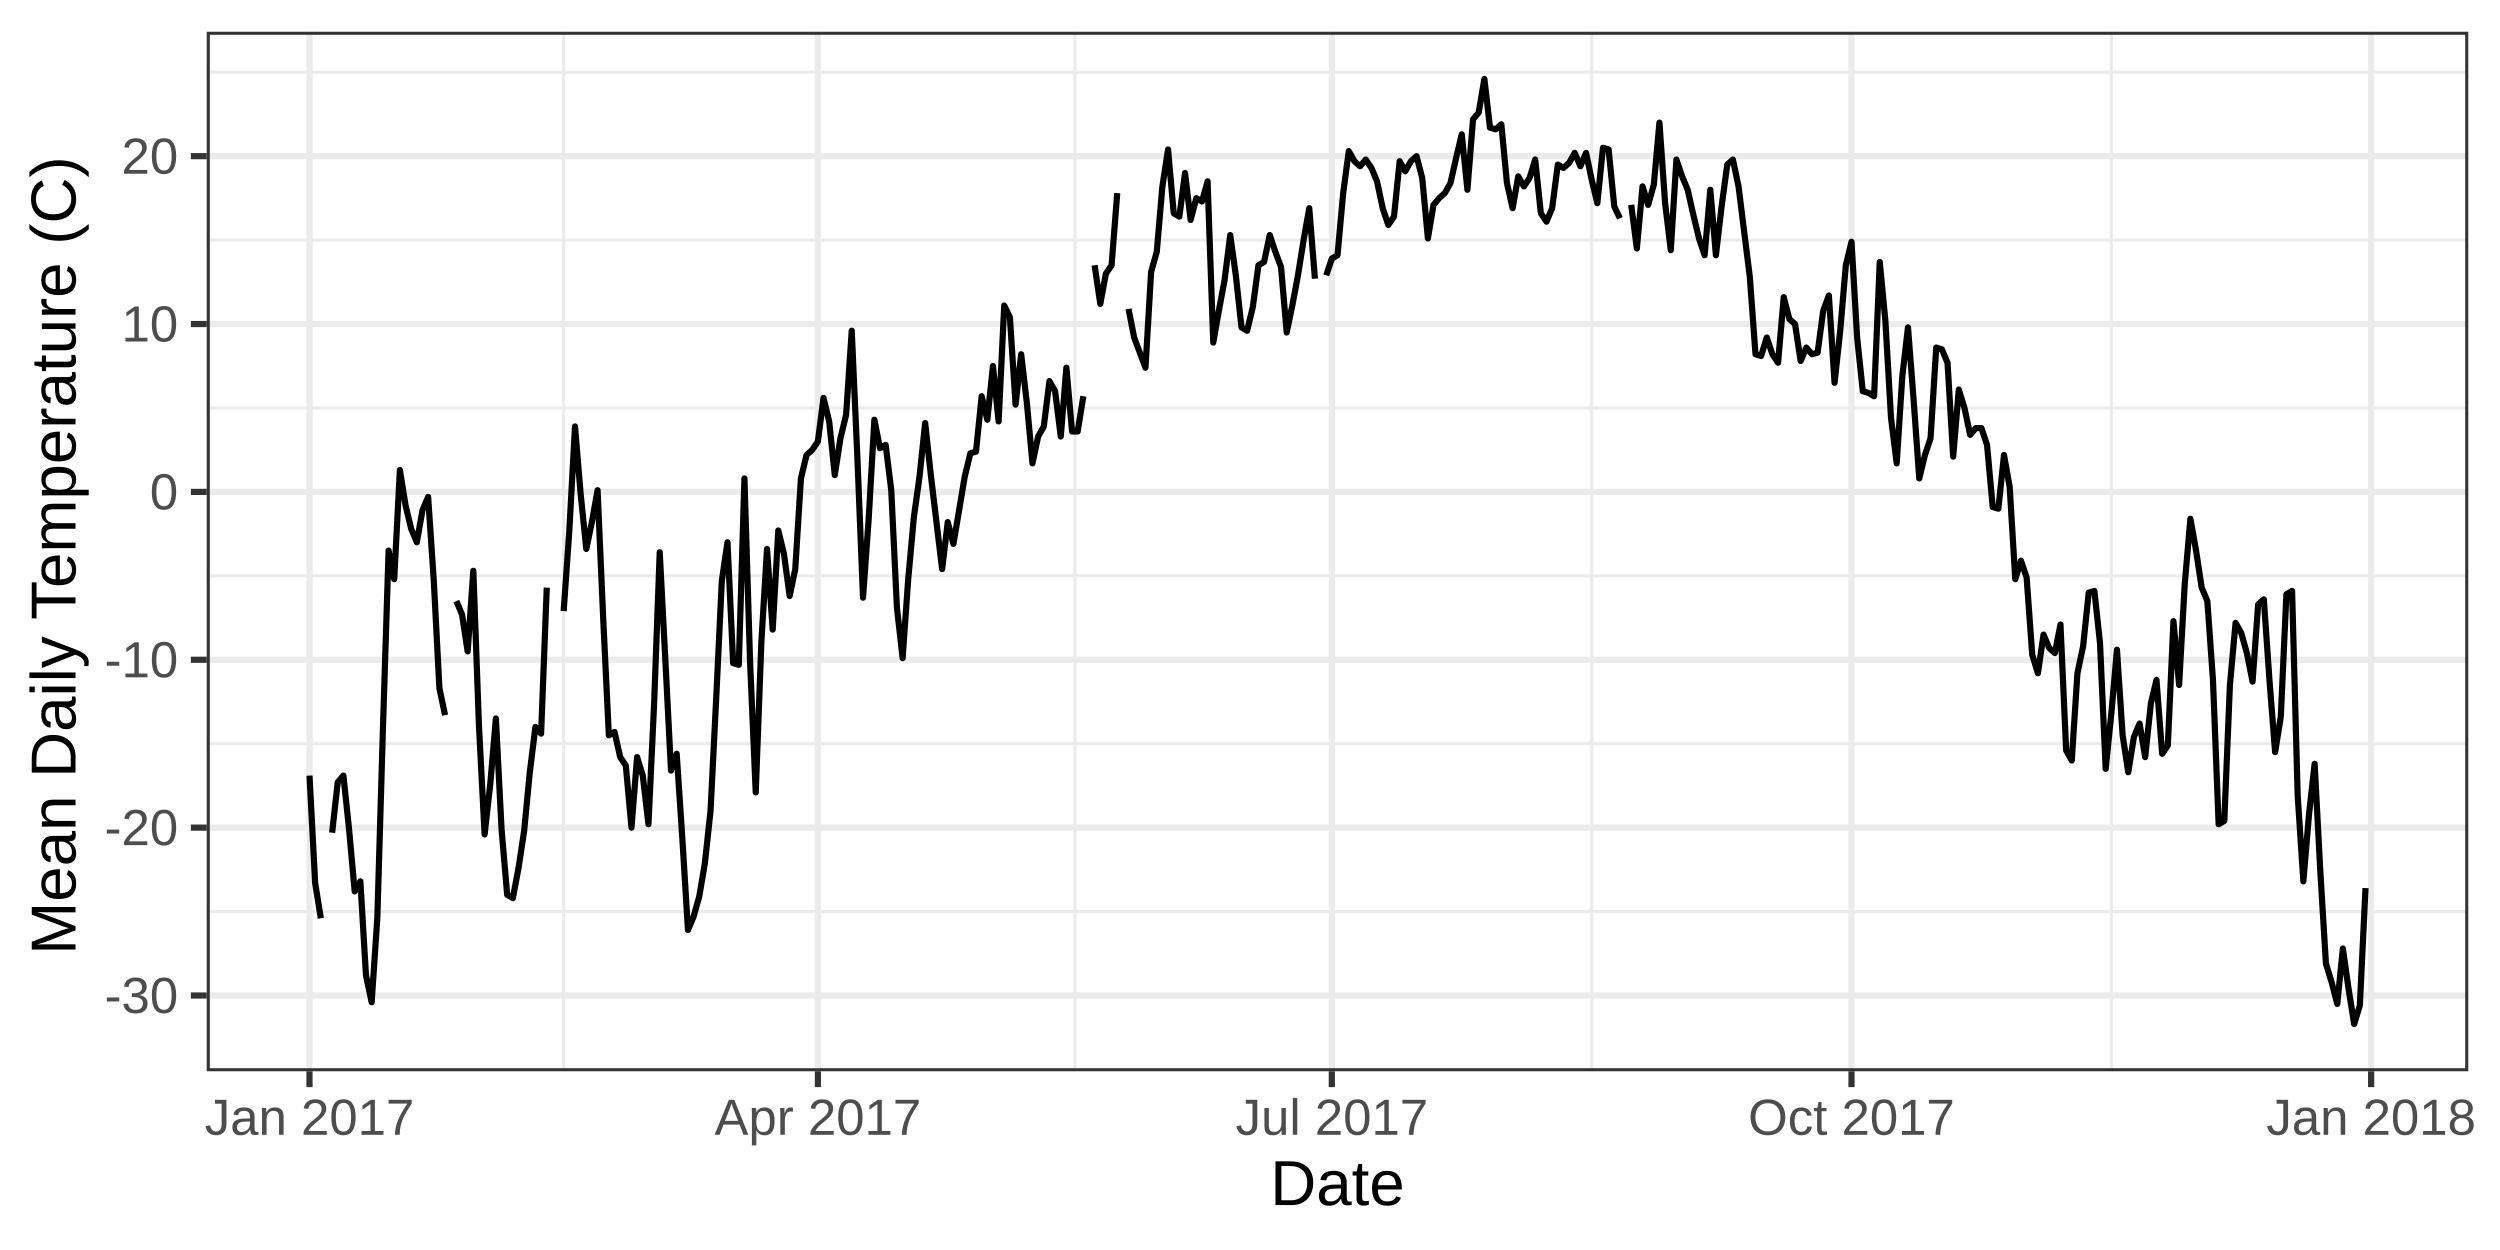
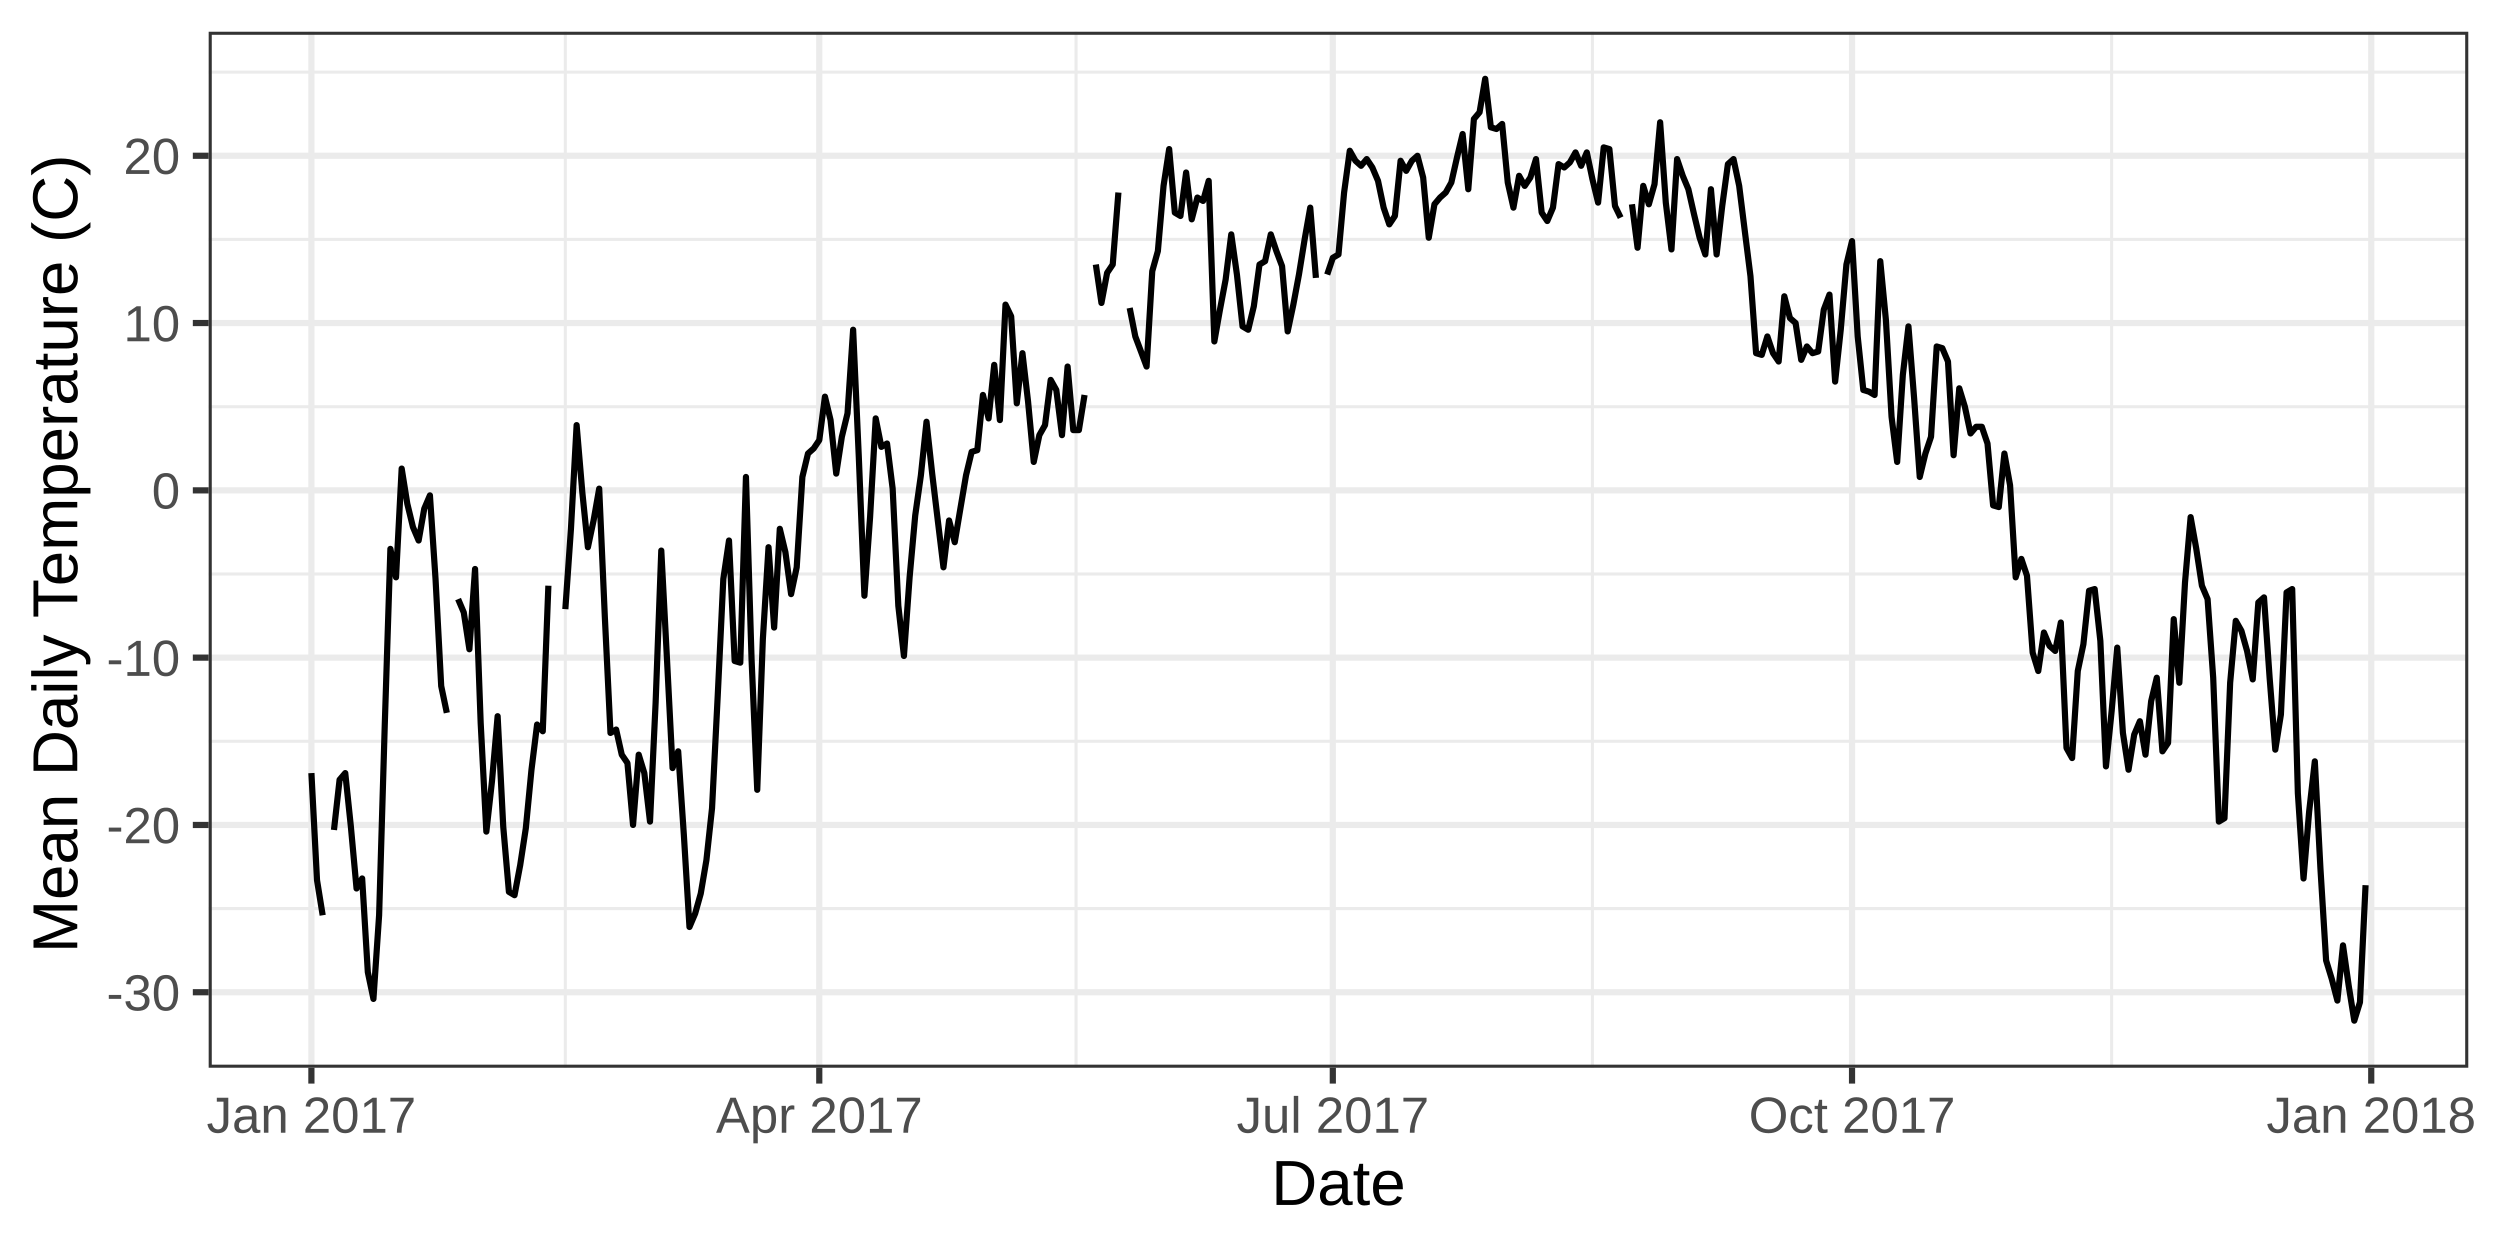
<svg xmlns="http://www.w3.org/2000/svg" viewBox="0 0 432.00 216.00">
  <defs>
    <style type="text/css">
    line, polyline, polygon, path, rect, circle {
      fill: none;
      stroke: #000000;
      stroke-linecap: round;
      stroke-linejoin: round;
      stroke-miterlimit: 10.00;
    }
  </style>
  </defs>
  <rect width="100%" height="100%" style="stroke: none; fill: #FFFFFF;" />
-   <rect x="0.00" y="0.00" width="432.00" height="216.00" style="stroke-width: 1.07; stroke: #FFFFFF; fill: #FFFFFF;" />
+   <rect x="0.00" y="0" width="432.00" height="216.00" style="stroke-width: 1.07; stroke: #FFFFFF; fill: #FFFFFF;" />
  <defs>
-     <clipPath id="cpMzUuNzJ8NDI2LjUyfDE4NS4xMnw1LjQ4">
-       <rect x="35.72" y="5.48" width="390.80" height="179.64" />
+     <clipPath id="cpMzYuMDZ8NDI2LjUyfDE4NC41MXw1LjQ4">
+       <rect x="36.06" y="5.48" width="390.46" height="179.03" />
    </clipPath>
  </defs>
-   <rect x="35.72" y="5.48" width="390.80" height="179.64" style="stroke-width: 1.07; stroke: none; fill: #FFFFFF;" clip-path="url(#cpMzUuNzJ8NDI2LjUyfDE4NS4xMnw1LjQ4)" />
-   <polyline points="35.72,157.52 426.52,157.52 " style="stroke-width: 0.53; stroke: #EBEBEB; stroke-linecap: butt;" clip-path="url(#cpMzUuNzJ8NDI2LjUyfDE4NS4xMnw1LjQ4)" />
-   <polyline points="35.72,128.51 426.52,128.51 " style="stroke-width: 0.53; stroke: #EBEBEB; stroke-linecap: butt;" clip-path="url(#cpMzUuNzJ8NDI2LjUyfDE4NS4xMnw1LjQ4)" />
-   <polyline points="35.72,99.50 426.52,99.50 " style="stroke-width: 0.53; stroke: #EBEBEB; stroke-linecap: butt;" clip-path="url(#cpMzUuNzJ8NDI2LjUyfDE4NS4xMnw1LjQ4)" />
-   <polyline points="35.72,70.50 426.52,70.50 " style="stroke-width: 0.53; stroke: #EBEBEB; stroke-linecap: butt;" clip-path="url(#cpMzUuNzJ8NDI2LjUyfDE4NS4xMnw1LjQ4)" />
-   <polyline points="35.72,41.49 426.52,41.49 " style="stroke-width: 0.53; stroke: #EBEBEB; stroke-linecap: butt;" clip-path="url(#cpMzUuNzJ8NDI2LjUyfDE4NS4xMnw1LjQ4)" />
-   <polyline points="35.72,12.48 426.52,12.48 " style="stroke-width: 0.53; stroke: #EBEBEB; stroke-linecap: butt;" clip-path="url(#cpMzUuNzJ8NDI2LjUyfDE4NS4xMnw1LjQ4)" />
-   <polyline points="97.40,185.12 97.40,5.48 " style="stroke-width: 0.53; stroke: #EBEBEB; stroke-linecap: butt;" clip-path="url(#cpMzUuNzJ8NDI2LjUyfDE4NS4xMnw1LjQ4)" />
-   <polyline points="185.74,185.12 185.74,5.48 " style="stroke-width: 0.53; stroke: #EBEBEB; stroke-linecap: butt;" clip-path="url(#cpMzUuNzJ8NDI2LjUyfDE4NS4xMnw1LjQ4)" />
-   <polyline points="275.04,185.12 275.04,5.48 " style="stroke-width: 0.53; stroke: #EBEBEB; stroke-linecap: butt;" clip-path="url(#cpMzUuNzJ8NDI2LjUyfDE4NS4xMnw1LjQ4)" />
-   <polyline points="364.84,185.12 364.84,5.48 " style="stroke-width: 0.53; stroke: #EBEBEB; stroke-linecap: butt;" clip-path="url(#cpMzUuNzJ8NDI2LjUyfDE4NS4xMnw1LjQ4)" />
-   <polyline points="35.72,172.02 426.52,172.02 " style="stroke-width: 1.07; stroke: #EBEBEB; stroke-linecap: butt;" clip-path="url(#cpMzUuNzJ8NDI2LjUyfDE4NS4xMnw1LjQ4)" />
-   <polyline points="35.72,143.01 426.52,143.01 " style="stroke-width: 1.07; stroke: #EBEBEB; stroke-linecap: butt;" clip-path="url(#cpMzUuNzJ8NDI2LjUyfDE4NS4xMnw1LjQ4)" />
-   <polyline points="35.72,114.01 426.52,114.01 " style="stroke-width: 1.07; stroke: #EBEBEB; stroke-linecap: butt;" clip-path="url(#cpMzUuNzJ8NDI2LjUyfDE4NS4xMnw1LjQ4)" />
-   <polyline points="35.72,85.00 426.52,85.00 " style="stroke-width: 1.07; stroke: #EBEBEB; stroke-linecap: butt;" clip-path="url(#cpMzUuNzJ8NDI2LjUyfDE4NS4xMnw1LjQ4)" />
-   <polyline points="35.72,55.99 426.52,55.99 " style="stroke-width: 1.07; stroke: #EBEBEB; stroke-linecap: butt;" clip-path="url(#cpMzUuNzJ8NDI2LjUyfDE4NS4xMnw1LjQ4)" />
-   <polyline points="35.72,26.99 426.52,26.99 " style="stroke-width: 1.07; stroke: #EBEBEB; stroke-linecap: butt;" clip-path="url(#cpMzUuNzJ8NDI2LjUyfDE4NS4xMnw1LjQ4)" />
-   <polyline points="53.48,185.12 53.48,5.48 " style="stroke-width: 1.07; stroke: #EBEBEB; stroke-linecap: butt;" clip-path="url(#cpMzUuNzJ8NDI2LjUyfDE4NS4xMnw1LjQ4)" />
-   <polyline points="141.33,185.12 141.33,5.48 " style="stroke-width: 1.07; stroke: #EBEBEB; stroke-linecap: butt;" clip-path="url(#cpMzUuNzJ8NDI2LjUyfDE4NS4xMnw1LjQ4)" />
-   <polyline points="230.14,185.12 230.14,5.48 " style="stroke-width: 1.07; stroke: #EBEBEB; stroke-linecap: butt;" clip-path="url(#cpMzUuNzJ8NDI2LjUyfDE4NS4xMnw1LjQ4)" />
-   <polyline points="319.94,185.12 319.94,5.48 " style="stroke-width: 1.07; stroke: #EBEBEB; stroke-linecap: butt;" clip-path="url(#cpMzUuNzJ8NDI2LjUyfDE4NS4xMnw1LjQ4)" />
-   <polyline points="409.73,185.12 409.73,5.48 " style="stroke-width: 1.07; stroke: #EBEBEB; stroke-linecap: butt;" clip-path="url(#cpMzUuNzJ8NDI2LjUyfDE4NS4xMnw1LjQ4)" />
-   <polyline points="53.48,134.02 54.46,152.59 55.44,158.68 " style="stroke-width: 1.07; stroke-linecap: butt;" clip-path="url(#cpMzUuNzJ8NDI2LjUyfDE4NS4xMnw1LjQ4)" />
-   <polyline points="57.39,143.89 58.36,135.18 59.34,134.02 60.32,143.31 61.29,154.04 62.27,152.30 63.24,168.54 64.22,173.18 65.20,158.68 66.17,125.90 67.15,95.15 68.12,100.08 69.10,81.23 70.08,87.32 71.05,91.38 72.03,93.70 73.00,88.19 73.98,85.87 74.96,100.38 75.93,118.94 76.91,123.58 " style="stroke-width: 1.07; stroke-linecap: butt;" clip-path="url(#cpMzUuNzJ8NDI2LjUyfDE4NS4xMnw1LjQ4)" />
-   <polyline points="78.86,103.86 79.84,106.18 80.81,112.56 81.79,98.63 82.76,125.32 83.74,144.18 84.72,135.47 85.69,124.16 86.67,143.31 87.64,154.62 88.62,155.20 89.60,149.98 90.57,143.60 91.55,133.44 92.52,125.61 93.50,126.77 94.48,101.54 " style="stroke-width: 1.07; stroke-linecap: butt;" clip-path="url(#cpMzUuNzJ8NDI2LjUyfDE4NS4xMnw1LjQ4)" />
-   <polyline points="97.40,105.60 98.38,91.67 99.36,73.69 100.33,85.29 101.31,94.86 102.28,90.22 103.26,84.71 104.24,107.05 105.21,127.06 106.19,126.48 107.17,130.83 108.14,132.28 109.12,143.01 110.09,130.83 111.07,134.02 112.05,142.43 113.02,121.84 114.00,95.44 114.97,114.01 115.95,133.15 116.93,130.25 117.90,144.76 118.88,160.71 119.85,158.39 120.83,154.91 121.81,149.11 122.78,140.11 123.76,120.68 124.73,100.38 125.71,93.70 126.69,114.59 127.66,114.88 128.64,82.68 129.61,114.30 130.59,136.92 131.57,110.82 132.54,94.86 133.52,108.79 134.49,91.67 135.47,95.73 136.45,102.99 137.42,98.34 138.40,82.68 139.37,78.62 140.35,77.75 141.33,76.30 142.30,68.76 143.28,72.82 144.25,82.10 145.23,75.72 146.21,71.66 147.18,57.15 148.16,79.20 149.13,103.28 150.11,89.64 151.09,72.53 152.06,77.46 153.04,76.88 154.01,84.71 154.99,105.02 155.97,113.72 156.94,100.08 157.92,89.35 158.89,82.39 159.87,73.11 160.85,82.10 161.82,90.22 162.80,98.34 163.77,90.22 164.75,93.99 165.73,88.19 166.70,82.39 167.68,78.33 168.65,78.04 169.63,68.47 170.61,72.53 171.58,63.25 172.56,72.82 173.53,52.80 174.51,54.83 175.49,69.92 176.46,61.22 177.44,69.63 178.41,80.07 179.39,75.43 180.37,73.69 181.34,65.86 182.32,67.60 183.30,75.43 184.27,63.54 185.25,74.56 186.22,74.56 187.20,68.47 " style="stroke-width: 1.07; stroke-linecap: butt;" clip-path="url(#cpMzUuNzJ8NDI2LjUyfDE4NS4xMnw1LjQ4)" />
-   <polyline points="189.15,45.84 190.13,52.51 191.10,47.29 192.08,45.84 193.06,33.37 " style="stroke-width: 1.07; stroke-linecap: butt;" clip-path="url(#cpMzUuNzJ8NDI2LjUyfDE4NS4xMnw1LjQ4)" />
-   <polyline points="195.01,53.38 195.98,58.32 196.96,60.93 197.94,63.54 198.91,47.00 199.89,43.52 200.86,32.21 201.84,25.83 202.82,36.85 203.79,37.43 204.77,29.89 205.74,38.01 206.72,34.24 207.70,34.82 208.67,31.34 209.65,59.19 210.62,53.67 211.60,48.45 212.58,40.62 213.55,47.58 214.53,56.57 215.50,57.15 216.48,53.09 217.46,45.84 218.43,45.26 219.41,40.62 220.38,43.52 221.36,46.13 222.34,57.45 223.31,52.80 224.29,47.58 225.26,41.49 226.24,35.98 227.22,48.16 " style="stroke-width: 1.07; stroke-linecap: butt;" clip-path="url(#cpMzUuNzJ8NDI2LjUyfDE4NS4xMnw1LjQ4)" />
-   <polyline points="229.17,47.58 230.14,44.68 231.12,44.10 232.10,33.37 233.07,26.12 234.05,27.86 235.02,28.73 236.00,27.57 236.98,29.02 237.95,31.34 238.93,35.98 239.90,38.88 240.88,37.43 241.86,27.86 242.83,29.60 243.81,27.86 244.78,26.99 245.76,30.76 246.74,41.20 247.71,35.40 248.69,34.24 249.66,33.37 250.64,31.63 251.62,27.28 252.59,23.22 253.57,32.79 254.54,20.61 255.52,19.45 256.50,13.64 257.47,22.06 258.45,22.35 259.43,21.48 260.40,31.63 261.38,35.98 262.35,30.47 263.33,32.21 264.31,30.76 265.28,27.57 266.26,36.85 267.23,38.30 268.21,35.98 269.19,28.44 270.16,29.02 271.14,28.15 272.11,26.41 273.09,28.73 274.07,26.41 275.04,31.05 276.02,35.11 276.99,25.54 277.97,25.83 278.95,35.69 279.92,37.72 " style="stroke-width: 1.07; stroke-linecap: butt;" clip-path="url(#cpMzUuNzJ8NDI2LjUyfDE4NS4xMnw1LjQ4)" />
-   <polyline points="281.87,35.40 282.85,42.94 283.83,32.21 284.80,35.40 285.78,31.92 286.75,21.19 287.73,35.11 288.71,43.23 289.68,27.57 290.66,30.47 291.63,32.79 292.61,37.14 293.59,41.20 294.56,44.10 295.54,32.79 296.51,44.10 297.49,35.69 298.47,28.44 299.44,27.57 300.42,32.21 301.39,40.04 302.37,47.87 303.35,61.22 304.32,61.51 305.30,58.32 306.27,61.22 307.25,62.67 308.23,51.35 309.20,55.12 310.18,55.99 311.15,62.38 312.13,60.06 313.11,61.22 314.08,60.93 315.06,53.67 316.03,51.06 317.01,66.15 317.99,57.15 318.96,45.84 319.94,41.78 320.91,58.32 321.89,67.60 322.87,67.89 323.84,68.47 324.82,45.26 325.79,55.41 326.77,72.24 327.75,80.07 328.72,64.99 329.70,56.57 330.67,69.05 331.65,82.68 332.63,78.62 333.60,75.72 334.58,60.06 335.55,60.35 336.53,62.67 337.51,78.91 338.48,67.31 339.46,70.50 340.44,75.14 341.41,73.98 342.39,73.98 343.36,76.88 344.34,87.61 345.32,87.90 346.29,78.62 347.27,84.13 348.24,100.08 349.22,96.89 350.20,99.79 351.17,113.14 352.15,116.33 353.12,109.66 354.10,111.98 355.08,112.85 356.05,107.92 357.03,129.67 358.00,131.41 358.98,116.33 359.96,111.69 360.93,102.41 361.91,102.12 362.88,111.11 363.86,132.86 364.84,123.29 365.81,112.27 366.79,127.06 367.76,133.44 368.74,127.35 369.72,125.03 370.69,130.83 371.67,121.55 372.64,117.49 373.62,130.25 374.60,128.80 375.57,107.34 376.55,118.36 377.52,100.96 378.50,89.64 379.48,95.15 380.45,101.54 381.43,103.86 382.40,117.49 383.38,142.43 384.36,141.85 385.33,118.36 386.31,107.63 387.28,109.37 388.26,112.85 389.24,117.78 390.21,104.44 391.19,103.57 392.16,117.49 393.14,129.96 394.12,123.87 395.09,102.70 396.07,102.12 397.04,137.50 398.02,152.30 399.00,140.69 399.97,131.99 400.95,150.56 401.92,166.51 402.90,169.70 403.88,173.47 404.85,163.90 405.83,170.86 406.80,176.95 407.78,173.76 408.76,153.46 " style="stroke-width: 1.07; stroke-linecap: butt;" clip-path="url(#cpMzUuNzJ8NDI2LjUyfDE4NS4xMnw1LjQ4)" />
-   <rect x="35.72" y="5.48" width="390.80" height="179.64" style="stroke-width: 1.07; stroke: #333333;" clip-path="url(#cpMzUuNzJ8NDI2LjUyfDE4NS4xMnw1LjQ4)" />
+   <rect x="36.06" y="5.48" width="390.46" height="179.03" style="stroke-width: 1.07; stroke: none; fill: #FFFFFF;" clip-path="url(#cpMzYuMDZ8NDI2LjUyfDE4NC41MXw1LjQ4)" />
+   <polyline points="36.06,157.00 426.52,157.00 " style="stroke-width: 0.53; stroke: #EBEBEB; stroke-linecap: butt;" clip-path="url(#cpMzYuMDZ8NDI2LjUyfDE4NC41MXw1LjQ4)" />
+   <polyline points="36.06,128.09 426.52,128.09 " style="stroke-width: 0.53; stroke: #EBEBEB; stroke-linecap: butt;" clip-path="url(#cpMzYuMDZ8NDI2LjUyfDE4NC41MXw1LjQ4)" />
+   <polyline points="36.06,99.19 426.52,99.19 " style="stroke-width: 0.53; stroke: #EBEBEB; stroke-linecap: butt;" clip-path="url(#cpMzYuMDZ8NDI2LjUyfDE4NC41MXw1LjQ4)" />
+   <polyline points="36.06,70.28 426.52,70.28 " style="stroke-width: 0.53; stroke: #EBEBEB; stroke-linecap: butt;" clip-path="url(#cpMzYuMDZ8NDI2LjUyfDE4NC41MXw1LjQ4)" />
+   <polyline points="36.06,41.37 426.52,41.37 " style="stroke-width: 0.53; stroke: #EBEBEB; stroke-linecap: butt;" clip-path="url(#cpMzYuMDZ8NDI2LjUyfDE4NC41MXw1LjQ4)" />
+   <polyline points="36.06,12.46 426.52,12.46 " style="stroke-width: 0.53; stroke: #EBEBEB; stroke-linecap: butt;" clip-path="url(#cpMzYuMDZ8NDI2LjUyfDE4NC41MXw1LjQ4)" />
+   <polyline points="97.69,184.51 97.69,5.48 " style="stroke-width: 0.53; stroke: #EBEBEB; stroke-linecap: butt;" clip-path="url(#cpMzYuMDZ8NDI2LjUyfDE4NC41MXw1LjQ4)" />
+   <polyline points="185.94,184.51 185.94,5.48 " style="stroke-width: 0.53; stroke: #EBEBEB; stroke-linecap: butt;" clip-path="url(#cpMzYuMDZ8NDI2LjUyfDE4NC41MXw1LjQ4)" />
+   <polyline points="275.17,184.51 275.17,5.48 " style="stroke-width: 0.53; stroke: #EBEBEB; stroke-linecap: butt;" clip-path="url(#cpMzYuMDZ8NDI2LjUyfDE4NC41MXw1LjQ4)" />
+   <polyline points="364.89,184.51 364.89,5.48 " style="stroke-width: 0.53; stroke: #EBEBEB; stroke-linecap: butt;" clip-path="url(#cpMzYuMDZ8NDI2LjUyfDE4NC41MXw1LjQ4)" />
+   <polyline points="36.06,171.46 426.52,171.46 " style="stroke-width: 1.07; stroke: #EBEBEB; stroke-linecap: butt;" clip-path="url(#cpMzYuMDZ8NDI2LjUyfDE4NC41MXw1LjQ4)" />
+   <polyline points="36.06,142.55 426.52,142.55 " style="stroke-width: 1.07; stroke: #EBEBEB; stroke-linecap: butt;" clip-path="url(#cpMzYuMDZ8NDI2LjUyfDE4NC41MXw1LjQ4)" />
+   <polyline points="36.06,113.64 426.52,113.64 " style="stroke-width: 1.07; stroke: #EBEBEB; stroke-linecap: butt;" clip-path="url(#cpMzYuMDZ8NDI2LjUyfDE4NC41MXw1LjQ4)" />
+   <polyline points="36.06,84.73 426.52,84.73 " style="stroke-width: 1.07; stroke: #EBEBEB; stroke-linecap: butt;" clip-path="url(#cpMzYuMDZ8NDI2LjUyfDE4NC41MXw1LjQ4)" />
+   <polyline points="36.06,55.82 426.52,55.82 " style="stroke-width: 1.07; stroke: #EBEBEB; stroke-linecap: butt;" clip-path="url(#cpMzYuMDZ8NDI2LjUyfDE4NC41MXw1LjQ4)" />
+   <polyline points="36.06,26.92 426.52,26.92 " style="stroke-width: 1.07; stroke: #EBEBEB; stroke-linecap: butt;" clip-path="url(#cpMzYuMDZ8NDI2LjUyfDE4NC41MXw1LjQ4)" />
+   <polyline points="53.81,184.51 53.81,5.48 " style="stroke-width: 1.07; stroke: #EBEBEB; stroke-linecap: butt;" clip-path="url(#cpMzYuMDZ8NDI2LjUyfDE4NC41MXw1LjQ4)" />
+   <polyline points="141.57,184.51 141.57,5.48 " style="stroke-width: 1.07; stroke: #EBEBEB; stroke-linecap: butt;" clip-path="url(#cpMzYuMDZ8NDI2LjUyfDE4NC41MXw1LjQ4)" />
+   <polyline points="230.31,184.51 230.31,5.48 " style="stroke-width: 1.07; stroke: #EBEBEB; stroke-linecap: butt;" clip-path="url(#cpMzYuMDZ8NDI2LjUyfDE4NC41MXw1LjQ4)" />
+   <polyline points="320.03,184.51 320.03,5.48 " style="stroke-width: 1.07; stroke: #EBEBEB; stroke-linecap: butt;" clip-path="url(#cpMzYuMDZ8NDI2LjUyfDE4NC41MXw1LjQ4)" />
+   <polyline points="409.75,184.51 409.75,5.48 " style="stroke-width: 1.07; stroke: #EBEBEB; stroke-linecap: butt;" clip-path="url(#cpMzYuMDZ8NDI2LjUyfDE4NC41MXw1LjQ4)" />
+   <polyline points="53.81,133.59 54.78,152.09 55.76,158.16 " style="stroke-width: 1.07; stroke-linecap: butt;" clip-path="url(#cpMzYuMDZ8NDI2LjUyfDE4NC41MXw1LjQ4)" />
+   <polyline points="57.71,143.42 58.68,134.74 59.66,133.59 60.63,142.84 61.61,153.53 62.58,151.80 63.56,167.99 64.53,172.61 65.51,158.16 66.48,125.49 67.46,94.85 68.43,99.76 69.41,80.97 70.38,87.04 71.36,91.09 72.34,93.40 73.31,87.91 74.29,85.60 75.26,100.05 76.24,118.55 77.21,123.18 " style="stroke-width: 1.07; stroke-linecap: butt;" clip-path="url(#cpMzYuMDZ8NDI2LjUyfDE4NC41MXw1LjQ4)" />
+   <polyline points="79.16,103.52 80.14,105.83 81.11,112.19 82.09,98.32 83.06,124.91 84.04,143.70 85.01,135.03 85.99,123.76 86.96,142.84 87.94,154.11 88.91,154.69 89.89,149.49 90.86,143.13 91.84,133.01 92.81,125.20 93.79,126.36 94.76,101.21 " style="stroke-width: 1.07; stroke-linecap: butt;" clip-path="url(#cpMzYuMDZ8NDI2LjUyfDE4NC41MXw1LjQ4)" />
+   <polyline points="97.69,105.26 98.66,91.38 99.64,73.46 100.62,85.02 101.59,94.56 102.57,89.94 103.54,84.44 104.52,106.70 105.49,126.65 106.47,126.07 107.44,130.41 108.42,131.85 109.39,142.55 110.37,130.41 111.34,133.59 112.32,141.97 113.29,121.45 114.27,95.14 115.24,113.64 116.22,132.72 117.19,129.83 118.17,144.28 119.14,160.18 120.12,157.87 121.09,154.40 122.07,148.62 123.04,139.66 124.02,120.29 124.99,100.05 125.97,93.40 126.95,114.22 127.92,114.51 128.90,82.42 129.87,113.93 130.85,136.48 131.82,110.46 132.80,94.56 133.77,108.44 134.75,91.38 135.72,95.43 136.70,102.66 137.67,98.03 138.65,82.42 139.62,78.37 140.60,77.50 141.57,76.06 142.55,68.54 143.52,72.59 144.50,81.84 145.47,75.48 146.45,71.43 147.42,56.98 148.40,78.95 149.37,102.94 150.35,89.36 151.32,72.30 152.30,77.22 153.28,76.64 154.25,84.44 155.23,104.68 156.20,113.35 157.18,99.76 158.15,89.07 159.13,82.13 160.10,72.88 161.08,81.84 162.05,89.94 163.03,98.03 164.00,89.94 164.98,93.69 165.95,87.91 166.93,82.13 167.90,78.08 168.88,77.79 169.85,68.25 170.83,72.30 171.80,63.05 172.78,72.59 173.75,52.64 174.73,54.67 175.70,69.70 176.68,61.03 177.65,69.41 178.63,79.82 179.60,75.19 180.58,73.46 181.56,65.65 182.53,67.39 183.51,75.19 184.48,63.34 185.46,74.32 186.43,74.32 187.41,68.25 " style="stroke-width: 1.07; stroke-linecap: butt;" clip-path="url(#cpMzYuMDZ8NDI2LjUyfDE4NC41MXw1LjQ4)" />
+   <polyline points="189.36,45.71 190.33,52.35 191.31,47.15 192.28,45.71 193.26,33.27 " style="stroke-width: 1.07; stroke-linecap: butt;" clip-path="url(#cpMzYuMDZ8NDI2LjUyfDE4NC41MXw1LjQ4)" />
+   <polyline points="195.21,53.22 196.18,58.14 197.16,60.74 198.13,63.34 199.11,46.86 200.08,43.39 201.06,32.12 202.03,25.76 203.01,36.74 203.98,37.32 204.96,29.81 205.93,37.90 206.91,34.14 207.89,34.72 208.86,31.25 209.84,59.00 210.81,53.51 211.79,48.31 212.76,40.50 213.74,47.44 214.71,56.40 215.69,56.98 216.66,52.93 217.64,45.71 218.61,45.13 219.59,40.50 220.56,43.39 221.54,45.99 222.51,57.27 223.49,52.64 224.46,47.44 225.44,41.37 226.41,35.88 227.39,48.02 " style="stroke-width: 1.07; stroke-linecap: butt;" clip-path="url(#cpMzYuMDZ8NDI2LjUyfDE4NC41MXw1LjQ4)" />
+   <polyline points="229.34,47.44 230.31,44.55 231.29,43.97 232.26,33.27 233.24,26.05 234.22,27.78 235.19,28.65 236.17,27.49 237.14,28.94 238.12,31.25 239.09,35.88 240.07,38.77 241.04,37.32 242.02,27.78 242.99,29.52 243.97,27.78 244.94,26.92 245.92,30.67 246.89,41.08 247.87,35.30 248.84,34.14 249.82,33.27 250.79,31.54 251.77,27.20 252.74,23.16 253.72,32.70 254.69,20.56 255.67,19.40 256.64,13.62 257.62,22.00 258.59,22.29 259.57,21.42 260.54,31.54 261.52,35.88 262.50,30.38 263.47,32.12 264.45,30.67 265.42,27.49 266.40,36.74 267.37,38.19 268.35,35.88 269.32,28.36 270.30,28.94 271.27,28.07 272.25,26.34 273.22,28.65 274.20,26.34 275.17,30.96 276.15,35.01 277.12,25.47 278.10,25.76 279.07,35.59 280.05,37.61 " style="stroke-width: 1.07; stroke-linecap: butt;" clip-path="url(#cpMzYuMDZ8NDI2LjUyfDE4NC41MXw1LjQ4)" />
+   <polyline points="282.00,35.30 282.97,42.81 283.95,32.12 284.92,35.30 285.90,31.83 286.87,21.13 287.85,35.01 288.83,43.10 289.80,27.49 290.78,30.38 291.75,32.70 292.73,37.03 293.70,41.08 294.68,43.97 295.65,32.70 296.63,43.97 297.60,35.59 298.58,28.36 299.55,27.49 300.53,32.12 301.50,39.92 302.48,47.73 303.45,61.03 304.43,61.32 305.40,58.14 306.38,61.03 307.35,62.47 308.33,51.20 309.30,54.96 310.28,55.82 311.25,62.18 312.23,59.87 313.20,61.03 314.18,60.74 315.15,53.51 316.13,50.91 317.11,65.94 318.08,56.98 319.06,45.71 320.03,41.66 321.01,58.14 321.98,67.39 322.96,67.68 323.93,68.25 324.91,45.13 325.88,55.25 326.86,72.01 327.83,79.82 328.81,64.79 329.78,56.40 330.76,68.83 331.73,82.42 332.71,78.37 333.68,75.48 334.66,59.87 335.63,60.16 336.61,62.47 337.58,78.66 338.56,67.10 339.53,70.28 340.51,74.90 341.48,73.75 342.46,73.75 343.44,76.64 344.41,87.33 345.39,87.62 346.36,78.37 347.34,83.86 348.31,99.76 349.29,96.58 350.26,99.48 351.24,112.77 352.21,115.95 353.19,109.30 354.16,111.62 355.14,112.48 356.11,107.57 357.09,129.25 358.06,130.99 359.04,115.95 360.01,111.33 360.99,102.08 361.96,101.79 362.94,110.75 363.91,132.43 364.89,122.89 365.86,111.91 366.84,126.65 367.81,133.01 368.79,126.94 369.77,124.63 370.74,130.41 371.72,121.16 372.69,117.11 373.67,129.83 374.64,128.38 375.62,106.99 376.59,117.98 377.57,100.63 378.54,89.36 379.52,94.85 380.49,101.21 381.47,103.52 382.44,117.11 383.42,141.97 384.39,141.39 385.37,117.98 386.34,107.28 387.32,109.01 388.29,112.48 389.27,117.40 390.24,104.10 391.22,103.23 392.19,117.11 393.17,129.54 394.14,123.47 395.12,102.37 396.09,101.79 397.07,137.06 398.05,151.80 399.02,140.24 400.00,131.56 400.97,150.06 401.95,165.96 402.92,169.14 403.90,172.90 404.87,163.36 405.85,170.30 406.82,176.37 407.80,173.19 408.77,152.96 " style="stroke-width: 1.07; stroke-linecap: butt;" clip-path="url(#cpMzYuMDZ8NDI2LjUyfDE4NC41MXw1LjQ4)" />
+   <rect x="36.06" y="5.48" width="390.46" height="179.03" style="stroke-width: 1.07; stroke: #333333;" clip-path="url(#cpMzYuMDZ8NDI2LjUyfDE4NC41MXw1LjQ4)" />
  <defs>
    <clipPath id="cpMC4wMHw0MzIuMDB8MjE2LjAwfDAuMDA=">
      <rect x="0.00" y="0.00" width="432.00" height="216.00" />
    </clipPath>
  </defs>
  <g clip-path="url(#cpMC4wMHw0MzIuMDB8MjE2LjAwfDAuMDA=)">
-     <text x="18.07" y="175.05" style="font-size: 8.80px; fill: #4D4D4D; font-family: Arimo;" textLength="12.72px" lengthAdjust="spacingAndGlyphs">-30</text>
+     <text x="18.41" y="174.61" style="font-size: 8.80px; fill: #4D4D4D; font-family: Arial;" textLength="12.72px" lengthAdjust="spacingAndGlyphs">-30</text>
  </g>
  <g clip-path="url(#cpMC4wMHw0MzIuMDB8MjE2LjAwfDAuMDA=)">
-     <text x="18.07" y="146.04" style="font-size: 8.80px; fill: #4D4D4D; font-family: Arimo;" textLength="12.72px" lengthAdjust="spacingAndGlyphs">-20</text>
+     <text x="18.41" y="145.70" style="font-size: 8.80px; fill: #4D4D4D; font-family: Arial;" textLength="12.72px" lengthAdjust="spacingAndGlyphs">-20</text>
  </g>
  <g clip-path="url(#cpMC4wMHw0MzIuMDB8MjE2LjAwfDAuMDA=)">
-     <text x="18.07" y="117.04" style="font-size: 8.80px; fill: #4D4D4D; font-family: Arimo;" textLength="12.72px" lengthAdjust="spacingAndGlyphs">-10</text>
+     <text x="18.41" y="116.79" style="font-size: 8.80px; fill: #4D4D4D; font-family: Arial;" textLength="12.72px" lengthAdjust="spacingAndGlyphs">-10</text>
  </g>
  <g clip-path="url(#cpMC4wMHw0MzIuMDB8MjE2LjAwfDAuMDA=)">
-     <text x="25.89" y="88.03" style="font-size: 8.80px; fill: #4D4D4D; font-family: Arimo;" textLength="4.89px" lengthAdjust="spacingAndGlyphs">0</text>
+     <text x="26.23" y="87.88" style="font-size: 8.80px; fill: #4D4D4D; font-family: Arial;" textLength="4.89px" lengthAdjust="spacingAndGlyphs">0</text>
  </g>
  <g clip-path="url(#cpMC4wMHw0MzIuMDB8MjE2LjAwfDAuMDA=)">
-     <text x="21.00" y="59.02" style="font-size: 8.80px; fill: #4D4D4D; font-family: Arimo;" textLength="9.79px" lengthAdjust="spacingAndGlyphs">10</text>
+     <text x="21.34" y="58.97" style="font-size: 8.80px; fill: #4D4D4D; font-family: Arial;" textLength="9.79px" lengthAdjust="spacingAndGlyphs">10</text>
  </g>
  <g clip-path="url(#cpMC4wMHw0MzIuMDB8MjE2LjAwfDAuMDA=)">
-     <text x="21.00" y="30.02" style="font-size: 8.80px; fill: #4D4D4D; font-family: Arimo;" textLength="9.79px" lengthAdjust="spacingAndGlyphs">20</text>
+     <text x="21.34" y="30.06" style="font-size: 8.80px; fill: #4D4D4D; font-family: Arial;" textLength="9.79px" lengthAdjust="spacingAndGlyphs">20</text>
  </g>
-   <polyline points="32.98,172.02 35.72,172.02 " style="stroke-width: 1.07; stroke: #333333; stroke-linecap: butt;" clip-path="url(#cpMC4wMHw0MzIuMDB8MjE2LjAwfDAuMDA=)" />
-   <polyline points="32.98,143.01 35.72,143.01 " style="stroke-width: 1.07; stroke: #333333; stroke-linecap: butt;" clip-path="url(#cpMC4wMHw0MzIuMDB8MjE2LjAwfDAuMDA=)" />
-   <polyline points="32.98,114.01 35.72,114.01 " style="stroke-width: 1.07; stroke: #333333; stroke-linecap: butt;" clip-path="url(#cpMC4wMHw0MzIuMDB8MjE2LjAwfDAuMDA=)" />
-   <polyline points="32.98,85.00 35.72,85.00 " style="stroke-width: 1.07; stroke: #333333; stroke-linecap: butt;" clip-path="url(#cpMC4wMHw0MzIuMDB8MjE2LjAwfDAuMDA=)" />
-   <polyline points="32.98,55.99 35.72,55.99 " style="stroke-width: 1.07; stroke: #333333; stroke-linecap: butt;" clip-path="url(#cpMC4wMHw0MzIuMDB8MjE2LjAwfDAuMDA=)" />
-   <polyline points="32.98,26.99 35.72,26.99 " style="stroke-width: 1.07; stroke: #333333; stroke-linecap: butt;" clip-path="url(#cpMC4wMHw0MzIuMDB8MjE2LjAwfDAuMDA=)" />
-   <polyline points="53.48,187.86 53.48,185.12 " style="stroke-width: 1.07; stroke: #333333; stroke-linecap: butt;" clip-path="url(#cpMC4wMHw0MzIuMDB8MjE2LjAwfDAuMDA=)" />
-   <polyline points="141.33,187.86 141.33,185.12 " style="stroke-width: 1.07; stroke: #333333; stroke-linecap: butt;" clip-path="url(#cpMC4wMHw0MzIuMDB8MjE2LjAwfDAuMDA=)" />
-   <polyline points="230.14,187.86 230.14,185.12 " style="stroke-width: 1.07; stroke: #333333; stroke-linecap: butt;" clip-path="url(#cpMC4wMHw0MzIuMDB8MjE2LjAwfDAuMDA=)" />
-   <polyline points="319.94,187.86 319.94,185.12 " style="stroke-width: 1.07; stroke: #333333; stroke-linecap: butt;" clip-path="url(#cpMC4wMHw0MzIuMDB8MjE2LjAwfDAuMDA=)" />
-   <polyline points="409.73,187.86 409.73,185.12 " style="stroke-width: 1.07; stroke: #333333; stroke-linecap: butt;" clip-path="url(#cpMC4wMHw0MzIuMDB8MjE2LjAwfDAuMDA=)" />
+   <polyline points="33.32,171.46 36.06,171.46 " style="stroke-width: 1.07; stroke: #333333; stroke-linecap: butt;" clip-path="url(#cpMC4wMHw0MzIuMDB8MjE2LjAwfDAuMDA=)" />
+   <polyline points="33.32,142.55 36.06,142.55 " style="stroke-width: 1.07; stroke: #333333; stroke-linecap: butt;" clip-path="url(#cpMC4wMHw0MzIuMDB8MjE2LjAwfDAuMDA=)" />
+   <polyline points="33.32,113.64 36.06,113.64 " style="stroke-width: 1.07; stroke: #333333; stroke-linecap: butt;" clip-path="url(#cpMC4wMHw0MzIuMDB8MjE2LjAwfDAuMDA=)" />
+   <polyline points="33.32,84.73 36.06,84.73 " style="stroke-width: 1.07; stroke: #333333; stroke-linecap: butt;" clip-path="url(#cpMC4wMHw0MzIuMDB8MjE2LjAwfDAuMDA=)" />
+   <polyline points="33.32,55.82 36.06,55.82 " style="stroke-width: 1.07; stroke: #333333; stroke-linecap: butt;" clip-path="url(#cpMC4wMHw0MzIuMDB8MjE2LjAwfDAuMDA=)" />
+   <polyline points="33.32,26.92 36.06,26.92 " style="stroke-width: 1.07; stroke: #333333; stroke-linecap: butt;" clip-path="url(#cpMC4wMHw0MzIuMDB8MjE2LjAwfDAuMDA=)" />
+   <polyline points="53.81,187.25 53.81,184.51 " style="stroke-width: 1.07; stroke: #333333; stroke-linecap: butt;" clip-path="url(#cpMC4wMHw0MzIuMDB8MjE2LjAwfDAuMDA=)" />
+   <polyline points="141.57,187.25 141.57,184.51 " style="stroke-width: 1.07; stroke: #333333; stroke-linecap: butt;" clip-path="url(#cpMC4wMHw0MzIuMDB8MjE2LjAwfDAuMDA=)" />
+   <polyline points="230.31,187.25 230.31,184.51 " style="stroke-width: 1.07; stroke: #333333; stroke-linecap: butt;" clip-path="url(#cpMC4wMHw0MzIuMDB8MjE2LjAwfDAuMDA=)" />
+   <polyline points="320.03,187.25 320.03,184.51 " style="stroke-width: 1.07; stroke: #333333; stroke-linecap: butt;" clip-path="url(#cpMC4wMHw0MzIuMDB8MjE2LjAwfDAuMDA=)" />
+   <polyline points="409.75,187.25 409.75,184.51 " style="stroke-width: 1.07; stroke: #333333; stroke-linecap: butt;" clip-path="url(#cpMC4wMHw0MzIuMDB8MjE2LjAwfDAuMDA=)" />
  <g clip-path="url(#cpMC4wMHw0MzIuMDB8MjE2LjAwfDAuMDA=)">
-     <text x="35.38" y="196.10" style="font-size: 8.80px; fill: #4D4D4D; font-family: Arimo;" textLength="36.21px" lengthAdjust="spacingAndGlyphs">Jan 2017</text>
+     <text x="35.70" y="195.74" style="font-size: 8.80px; fill: #4D4D4D; font-family: Arial;" textLength="36.21px" lengthAdjust="spacingAndGlyphs">Jan 2017</text>
  </g>
  <g clip-path="url(#cpMC4wMHw0MzIuMDB8MjE2LjAwfDAuMDA=)">
-     <text x="123.47" y="196.10" style="font-size: 8.80px; fill: #4D4D4D; font-family: Arimo;" textLength="35.72px" lengthAdjust="spacingAndGlyphs">Apr 2017</text>
+     <text x="123.72" y="195.74" style="font-size: 8.80px; fill: #4D4D4D; font-family: Arial;" textLength="35.72px" lengthAdjust="spacingAndGlyphs">Apr 2017</text>
  </g>
  <g clip-path="url(#cpMC4wMHw0MzIuMDB8MjE2LjAwfDAuMDA=)">
-     <text x="213.51" y="196.10" style="font-size: 8.80px; fill: #4D4D4D; font-family: Arimo;" textLength="33.27px" lengthAdjust="spacingAndGlyphs">Jul 2017</text>
+     <text x="213.68" y="195.74" style="font-size: 8.80px; fill: #4D4D4D; font-family: Arial;" textLength="33.27px" lengthAdjust="spacingAndGlyphs">Jul 2017</text>
  </g>
  <g clip-path="url(#cpMC4wMHw0MzIuMDB8MjE2LjAwfDAuMDA=)">
-     <text x="302.08" y="196.10" style="font-size: 8.80px; fill: #4D4D4D; font-family: Arimo;" textLength="35.71px" lengthAdjust="spacingAndGlyphs">Oct 2017</text>
+     <text x="302.18" y="195.74" style="font-size: 8.80px; fill: #4D4D4D; font-family: Arial;" textLength="35.71px" lengthAdjust="spacingAndGlyphs">Oct 2017</text>
  </g>
  <g clip-path="url(#cpMC4wMHw0MzIuMDB8MjE2LjAwfDAuMDA=)">
-     <text x="391.63" y="196.10" style="font-size: 8.80px; fill: #4D4D4D; font-family: Arimo;" textLength="36.21px" lengthAdjust="spacingAndGlyphs">Jan 2018</text>
+     <text x="391.64" y="195.74" style="font-size: 8.80px; fill: #4D4D4D; font-family: Arial;" textLength="36.21px" lengthAdjust="spacingAndGlyphs">Jan 2018</text>
  </g>
  <g clip-path="url(#cpMC4wMHw0MzIuMDB8MjE2LjAwfDAuMDA=)">
-     <text x="219.50" y="208.24" style="font-size: 11.00px; font-family: Arimo;" textLength="23.24px" lengthAdjust="spacingAndGlyphs">Date</text>
+     <text x="219.67" y="208.21" style="font-size: 11.00px; font-family: Arial;" textLength="23.24px" lengthAdjust="spacingAndGlyphs">Date</text>
  </g>
  <g clip-path="url(#cpMC4wMHw0MzIuMDB8MjE2LjAwfDAuMDA=)">
-     <text transform="translate(13.05,164.99) rotate(-90)" style="font-size: 11.00px; font-family: Arimo;" textLength="139.37px" lengthAdjust="spacingAndGlyphs">Mean Daily Temperature (C)</text>
+     <text transform="translate(13.35,164.68) rotate(-90)" style="font-size: 11.00px; font-family: Arial;" textLength="139.37px" lengthAdjust="spacingAndGlyphs">Mean Daily Temperature (C)</text>
  </g>
</svg>
